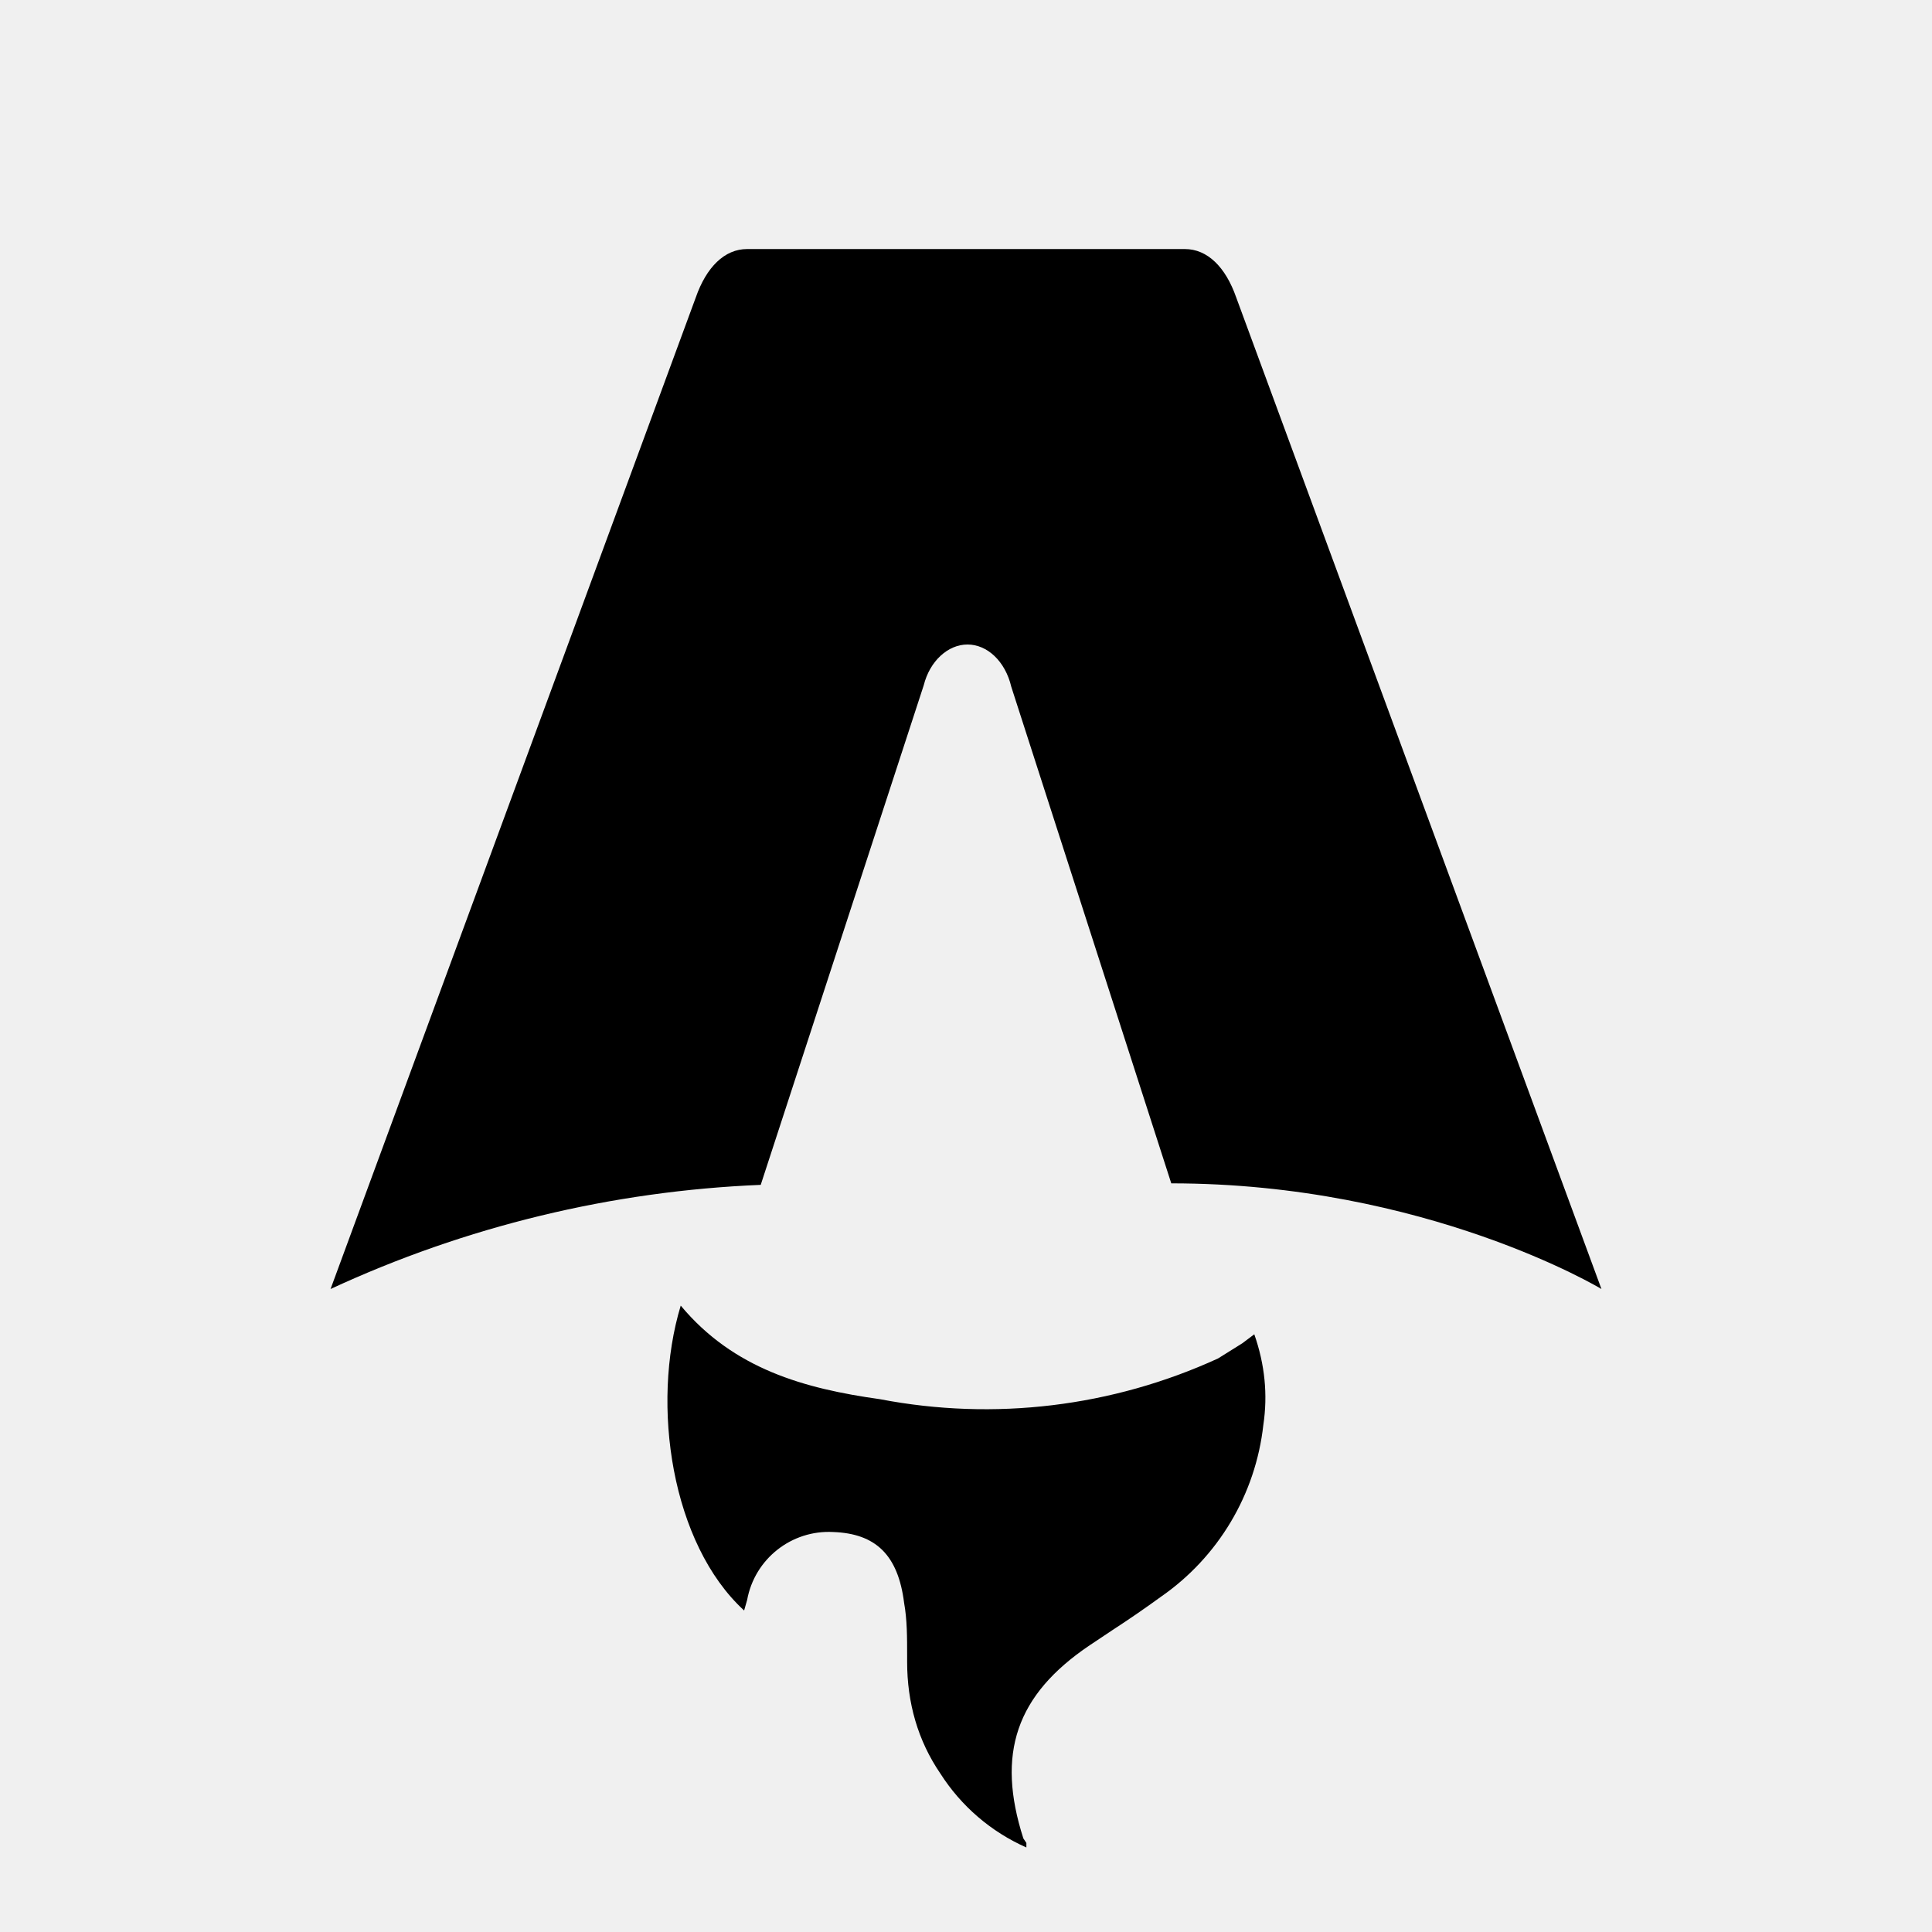
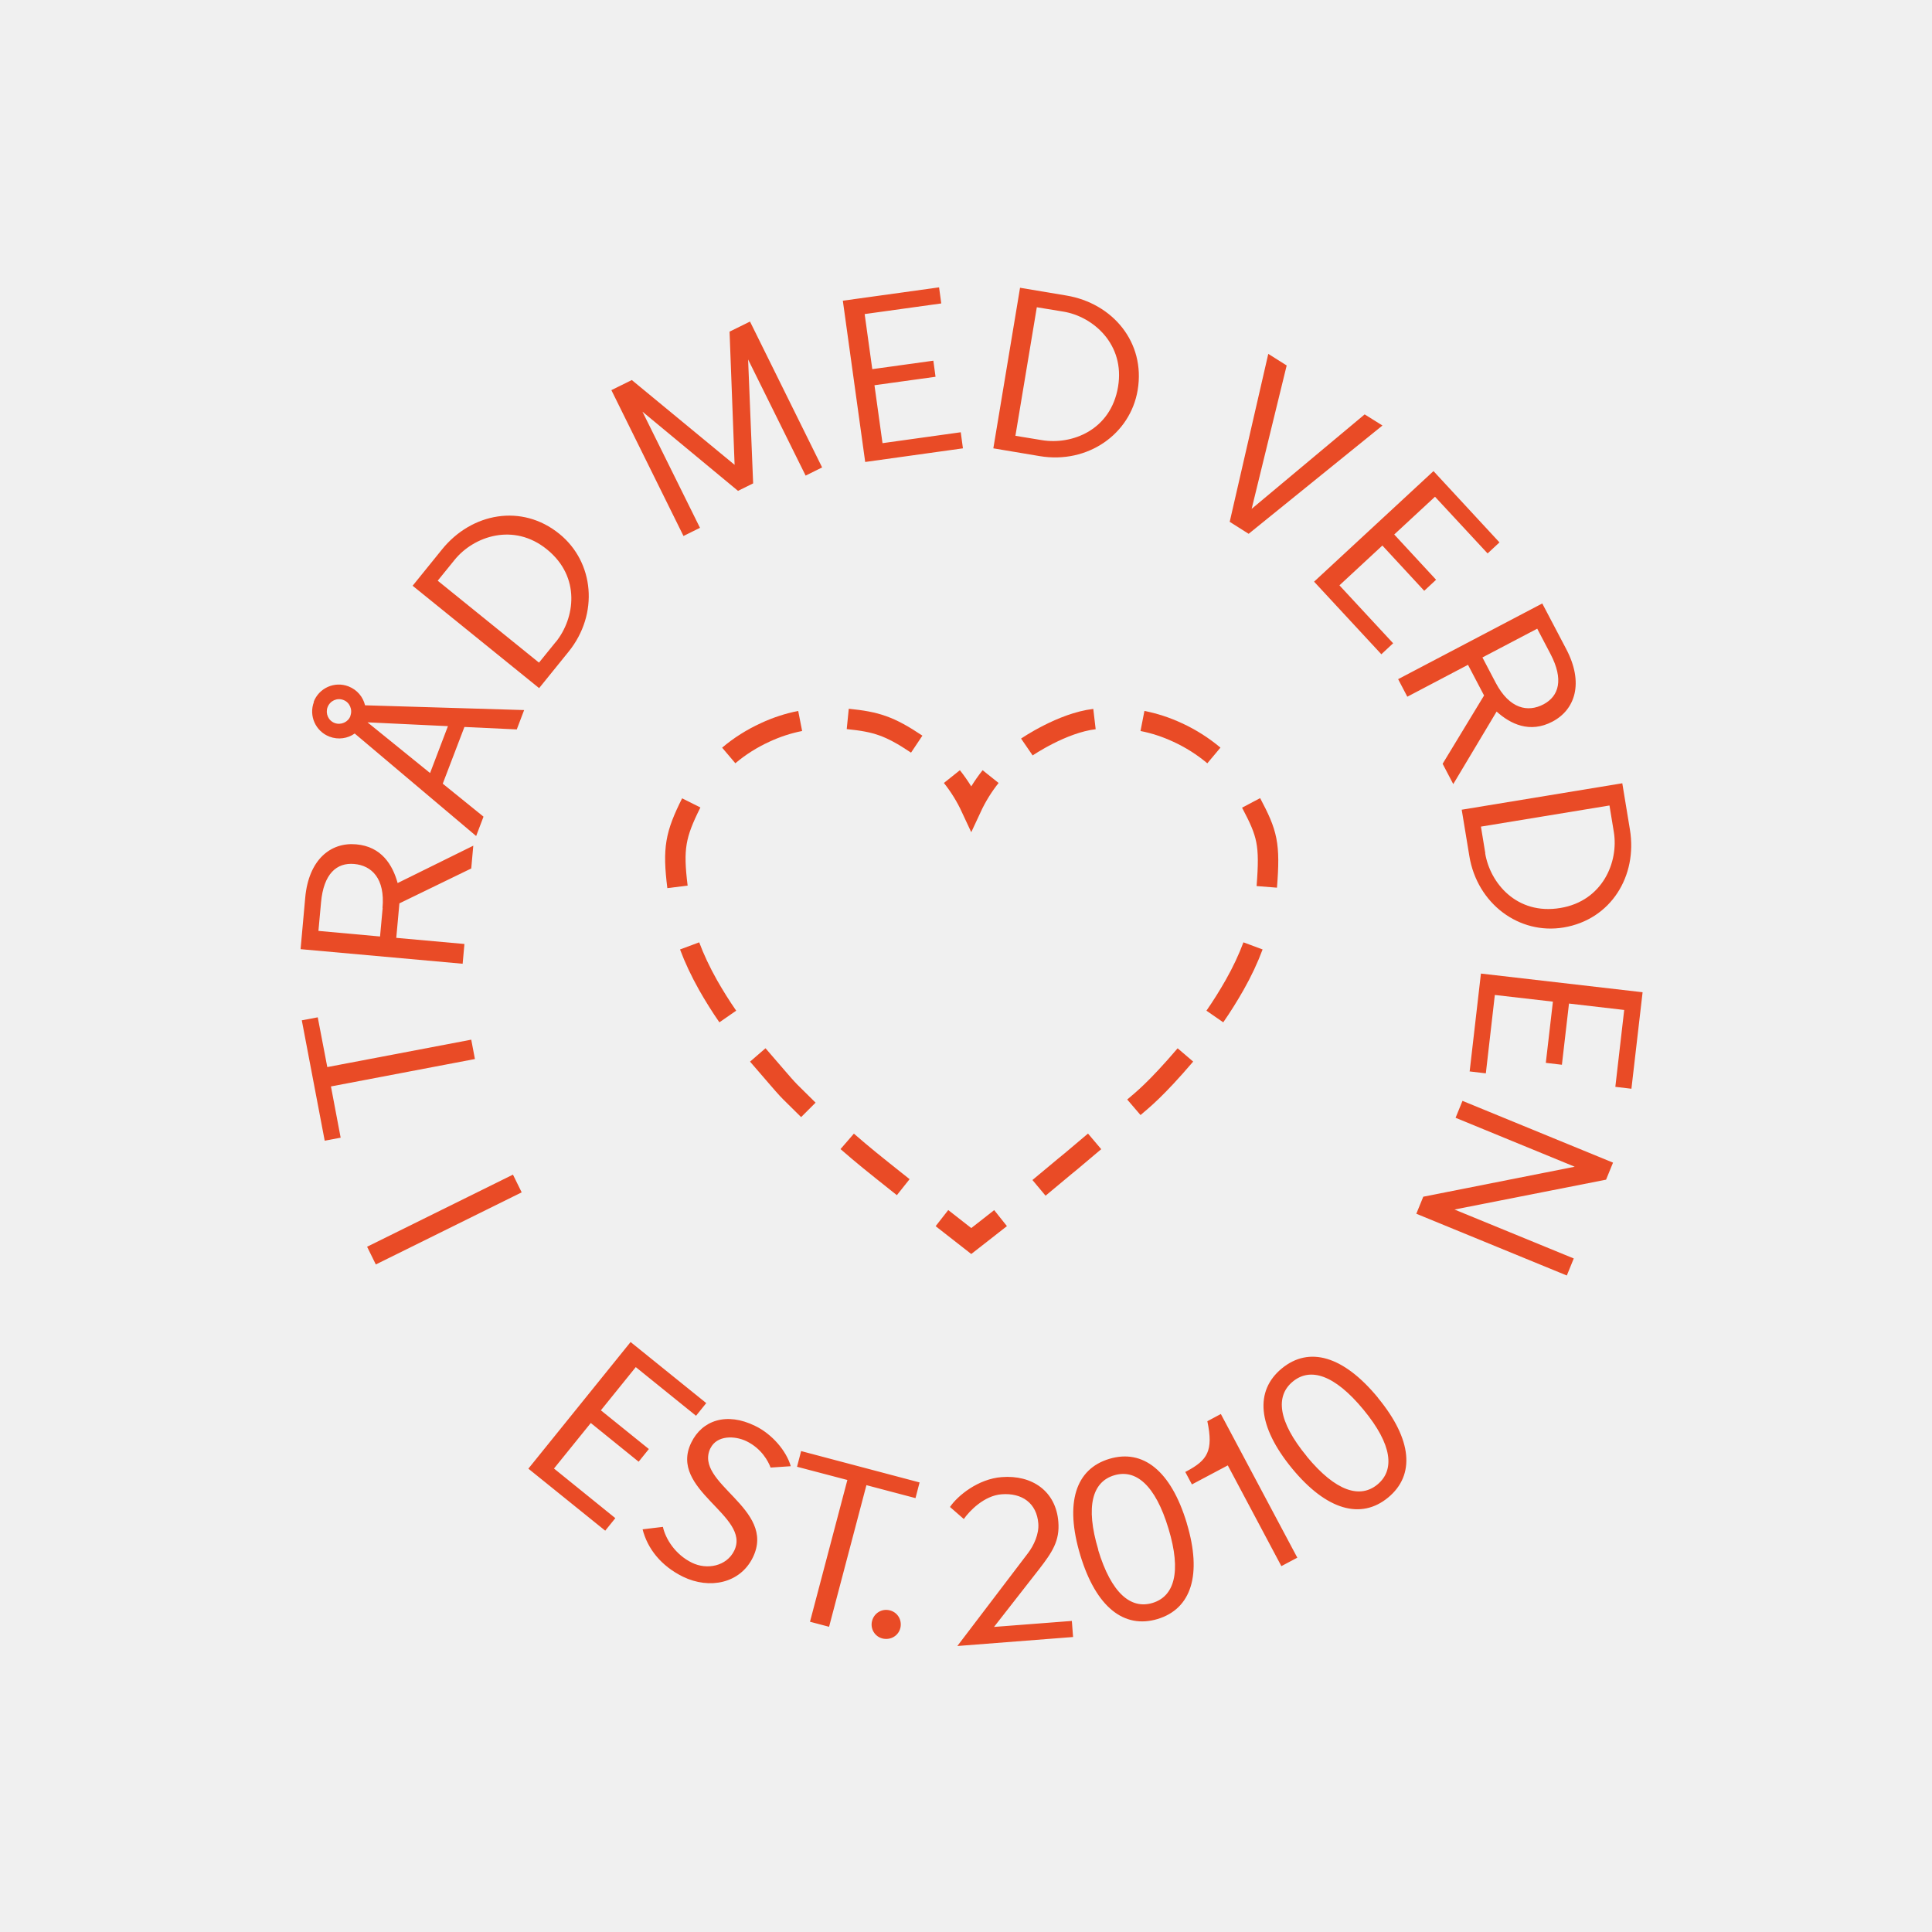
- <svg xmlns="http://www.w3.org/2000/svg" fill="none" viewBox="0 0 128 128">
-   <path d="M50.4 78.5a75.1 75.1 0 0 0-28.5 6.9l24.2-65.7c.7-2 1.9-3.2 3.4-3.2h29c1.5 0 2.7 1.2 3.4 3.2l24.2 65.7s-11.6-7-28.5-7L67 45.5c-.4-1.7-1.6-2.8-2.9-2.8-1.3 0-2.5 1.1-2.9 2.7L50.4 78.5Zm-1.1 28.2Zm-4.2-20.2c-2 6.6-.6 15.8 4.2 20.2a17.5 17.5 0 0 1 .2-.7 5.5 5.5 0 0 1 5.7-4.5c2.8.1 4.3 1.5 4.7 4.7.2 1.1.2 2.3.2 3.5v.4c0 2.7.7 5.2 2.2 7.4a13 13 0 0 0 5.7 4.9v-.3l-.2-.3c-1.8-5.6-.5-9.5 4.4-12.8l1.5-1a73 73 0 0 0 3.2-2.2 16 16 0 0 0 6.8-11.4c.3-2 .1-4-.6-6l-.8.6-1.6 1a37 37 0 0 1-22.4 2.7c-5-.7-9.7-2-13.2-6.2Z" />
-   <style>
-         path { fill: #000; }
-         @media (prefers-color-scheme: dark) {
-             path { fill: #FFF; }
-         }
+ <svg xmlns="http://www.w3.org/2000/svg" id="Layer_1" data-name="Layer 1" viewBox="0 0 141.73 141.73">
+   <defs>
+     <style>
+       .cls-1 {
+         fill: none;
+         stroke: #e94b26;
+         stroke-miterlimit: 10;
+         stroke-width: 1.5px;
+       }
+ 
+       .cls-2 {
+         fill: #e94b26;
+         stroke-width: 0px;
+       }
    </style>
+   </defs>
+   <path class="cls-1" d="M83.18,81.23c.63-.54,1.6-1.29,3.78-3.84" />
+   <path class="cls-1" d="M92.93,65.06c.25-3.16.04-3.91-1.15-6.16" />
+   <path class="cls-1" d="M67.25,54.59c-1.99-1.33-2.96-1.64-5.06-1.85M80.29,52.75c-2.38.28-4.96,2.05-4.96,2.05" />
+   <path class="cls-1" d="M50.71,58.9c-1.17,2.34-1.36,3.34-1.01,6.16" />
+   <path class="cls-1" d="M55.59,77.39c2.83,3.27,1.69,2.01,3.71,4.03M62.15,83.73c1.27,1.1,1.72,1.46,4.11,3.36" />
+   <path class="cls-1" d="M89.12,74.57c.52-.75,1-1.52,1.45-2.31.55-.97,1-1.93,1.35-2.87M89.05,55.42c-.8-.67-1.69-1.24-2.67-1.69-.84-.39-1.7-.67-2.57-.84M72.67,56.97c-.55.69-1.03,1.46-1.42,2.3-.39-.84-.87-1.61-1.42-2.3M58.7,52.89c-.87.17-1.73.45-2.57.84-.98.45-1.88,1.02-2.67,1.69M50.59,69.39c.35.94.8,1.89,1.35,2.87.45.79.93,1.56,1.45,2.31M69.1,89.36c.69.54,1.41,1.1,2.15,1.68.74-.58,1.46-1.13,2.15-1.68" />
+   <path class="cls-1" d="M76.22,87.14c4.08-3.41.75-.59,4.08-3.41" />
+   <path class="cls-2" d="M95.87,106.84c-2.14-2.59-2.31-4.44-1.03-5.49,1.27-1.05,3.05-.53,5.19,2.07,2.13,2.58,2.29,4.43,1.02,5.48-1.27,1.05-3.05.53-5.18-2.05M101.09,102.54c-2.55-3.1-5.07-3.79-7.06-2.15-1.99,1.64-1.79,4.24.76,7.34,2.52,3.06,5.05,3.77,7.04,2.13,1.99-1.64,1.78-4.25-.74-7.31M87.43,108.9l2.64-1.4,3.93,7.39,1.17-.62-5.61-10.54-.99.53c.46,2.18,0,2.86-1.52,3.67l-.1.05.49.92ZM80.57,113.69c-.97-3.22-.41-4.99,1.16-5.46,1.58-.48,3.02.69,3.99,3.91.97,3.2.41,4.97-1.17,5.45-1.58.48-3.02-.69-3.99-3.89M87.06,111.73c-1.16-3.84-3.21-5.45-5.68-4.71-2.47.74-3.29,3.22-2.13,7.07,1.15,3.8,3.2,5.42,5.67,4.68,2.47-.75,3.28-3.24,2.14-7.03M70.7,111.44c.41-.59,1.49-1.72,2.77-1.82,1.5-.12,2.59.65,2.7,2.15.06.76-.33,1.61-.76,2.17l-5.18,6.81,8.49-.66-.09-1.18-5.71.44,3.32-4.25c.94-1.22,1.51-2.06,1.4-3.45-.17-2.25-1.92-3.47-4.16-3.29-1.72.13-3.23,1.36-3.79,2.19l1.02.89ZM64.86,120.22c.6.08,1.13-.32,1.21-.9.08-.6-.32-1.13-.92-1.21-.58-.08-1.11.32-1.2.92-.08.58.32,1.11.9,1.19M62.16,108.58l-2.74,10.39,1.4.37,2.74-10.39,3.6.95.3-1.15-8.69-2.3-.3,1.15,3.69.97ZM52.12,106.24c.47-.95,1.76-.94,2.65-.51,1.1.54,1.59,1.47,1.76,1.93l1.48-.1c-.32-1.12-1.37-2.36-2.62-2.96-2.08-1.02-3.88-.42-4.68,1.23-1.7,3.48,4.41,5.36,3.15,7.93-.56,1.14-2,1.42-3.1.88-1.23-.6-1.94-1.76-2.13-2.63l-1.49.18c.36,1.41,1.34,2.68,2.97,3.48,1.94.94,4.19.49,5.12-1.42,1.76-3.61-4.38-5.42-3.11-8.02M44.39,112.3l.75-.93-4.5-3.64,2.7-3.34,3.51,2.84.75-.93-3.52-2.84,2.56-3.17,4.42,3.57.75-.93-5.55-4.48-7.5,9.29,5.64,4.55Z" />
+   <path class="cls-2" d="M107.29,80.75l-.51,1.25,8.74,3.59-11.11,2.2-.51,1.25,11.04,4.53.51-1.25-8.75-3.59,11.12-2.19.51-1.25-11.04-4.53ZM107.82,78.6l1.18.14.66-5.75,4.26.49-.52,4.49,1.18.14.52-4.49,4.05.47-.65,5.64,1.18.14.82-7.08-11.86-1.37-.83,7.2ZM108.96,62.59l-.32-1.95,9.43-1.55.32,1.95c.36,2.19-.82,5.06-3.93,5.57-3.19.53-5.15-1.83-5.51-4.02M119.57,60.86l-.56-3.4-11.78,1.94.56,3.4c.58,3.51,3.66,5.78,6.91,5.24,3.49-.58,5.43-3.79,4.87-7.18M102.57,49.83l.67,1.28,4.45-2.34,1.18,2.25-3.04,5.01.78,1.49,3.18-5.32c1.01.91,2.43,1.61,4.09.74,1.68-.88,2.32-2.84,1.02-5.32l-1.76-3.35-10.57,5.55ZM109.72,50.08l-.97-1.85,4.02-2.11.97,1.85c.99,1.89.62,3.1-.51,3.7-1.14.6-2.49.35-3.51-1.59M101.33,48l.87-.81-3.94-4.25,3.15-2.92,3.07,3.32.87-.81-3.07-3.32,2.99-2.77,3.86,4.16.87-.81-4.84-5.23-8.76,8.11,4.92,5.31ZM101.41,31.21l-1.3-.81-8.29,6.93,2.57-10.52-1.35-.85-2.83,12.32,1.39.88,9.81-7.94ZM76.44,32.29l-1.95-.32,1.57-9.43,1.95.32c2.19.36,4.53,2.41,4.01,5.51-.53,3.19-3.39,4.28-5.58,3.92M78.23,21.68l-3.4-.57-1.96,11.78,3.4.57c3.51.59,6.65-1.6,7.19-4.85.58-3.49-1.83-6.36-5.23-6.93M70.64,32.89l-.16-1.18-5.74.8-.59-4.25,4.48-.62-.16-1.18-4.48.62-.56-4.04,5.62-.78-.16-1.18-7.06.98,1.64,11.83,7.17-1ZM54.88,26.37l4.22,8.52,1.21-.6-5.29-10.7-1.5.74.37,9.77-7.54-6.22-1.5.74,5.29,10.7,1.21-.6-4.22-8.52,7.01,5.81,1.11-.55-.37-9.1ZM40.78,47.08l-1.24,1.53-7.43-6.01,1.24-1.53c1.4-1.73,4.33-2.75,6.77-.77,2.51,2.03,2.05,5.06.66,6.79M32.43,40.3l-2.16,2.67,9.28,7.51,2.16-2.67c2.24-2.77,1.88-6.58-.68-8.65-2.75-2.23-6.43-1.54-8.6,1.14M23.03,51.49c-.39,1.02.12,2.16,1.14,2.55.66.25,1.35.13,1.85-.23l8.91,7.52.54-1.42-2.99-2.42,1.59-4.16,3.84.18.54-1.42-11.67-.35c-.15-.62-.58-1.14-1.22-1.39-1.02-.39-2.16.12-2.55,1.14M26.96,52.99l5.9.28-1.31,3.44-4.59-3.72ZM25.71,52.52c-.17.46-.7.69-1.16.52-.47-.18-.69-.7-.52-1.16.18-.47.69-.71,1.16-.53.46.17.69.7.51,1.17M33.94,70.7l.13-1.45-5-.45.23-2.53,5.27-2.56.15-1.67-5.55,2.74c-.36-1.31-1.17-2.68-3.04-2.84-1.88-.17-3.49,1.13-3.74,3.92l-.34,3.77,11.89,1.07ZM28.07,66.62l-.19,2.08-4.52-.41.19-2.08c.19-2.13,1.16-2.94,2.43-2.83,1.28.11,2.28,1.06,2.08,3.23M24.28,79.7l10.56-2.01-.27-1.42-10.56,2.01-.7-3.65-1.17.22,1.68,8.83,1.17-.22-.71-3.75ZM26.93,91.46l.64,1.3,10.7-5.29-.64-1.3-10.7,5.29Z" />
</svg>
